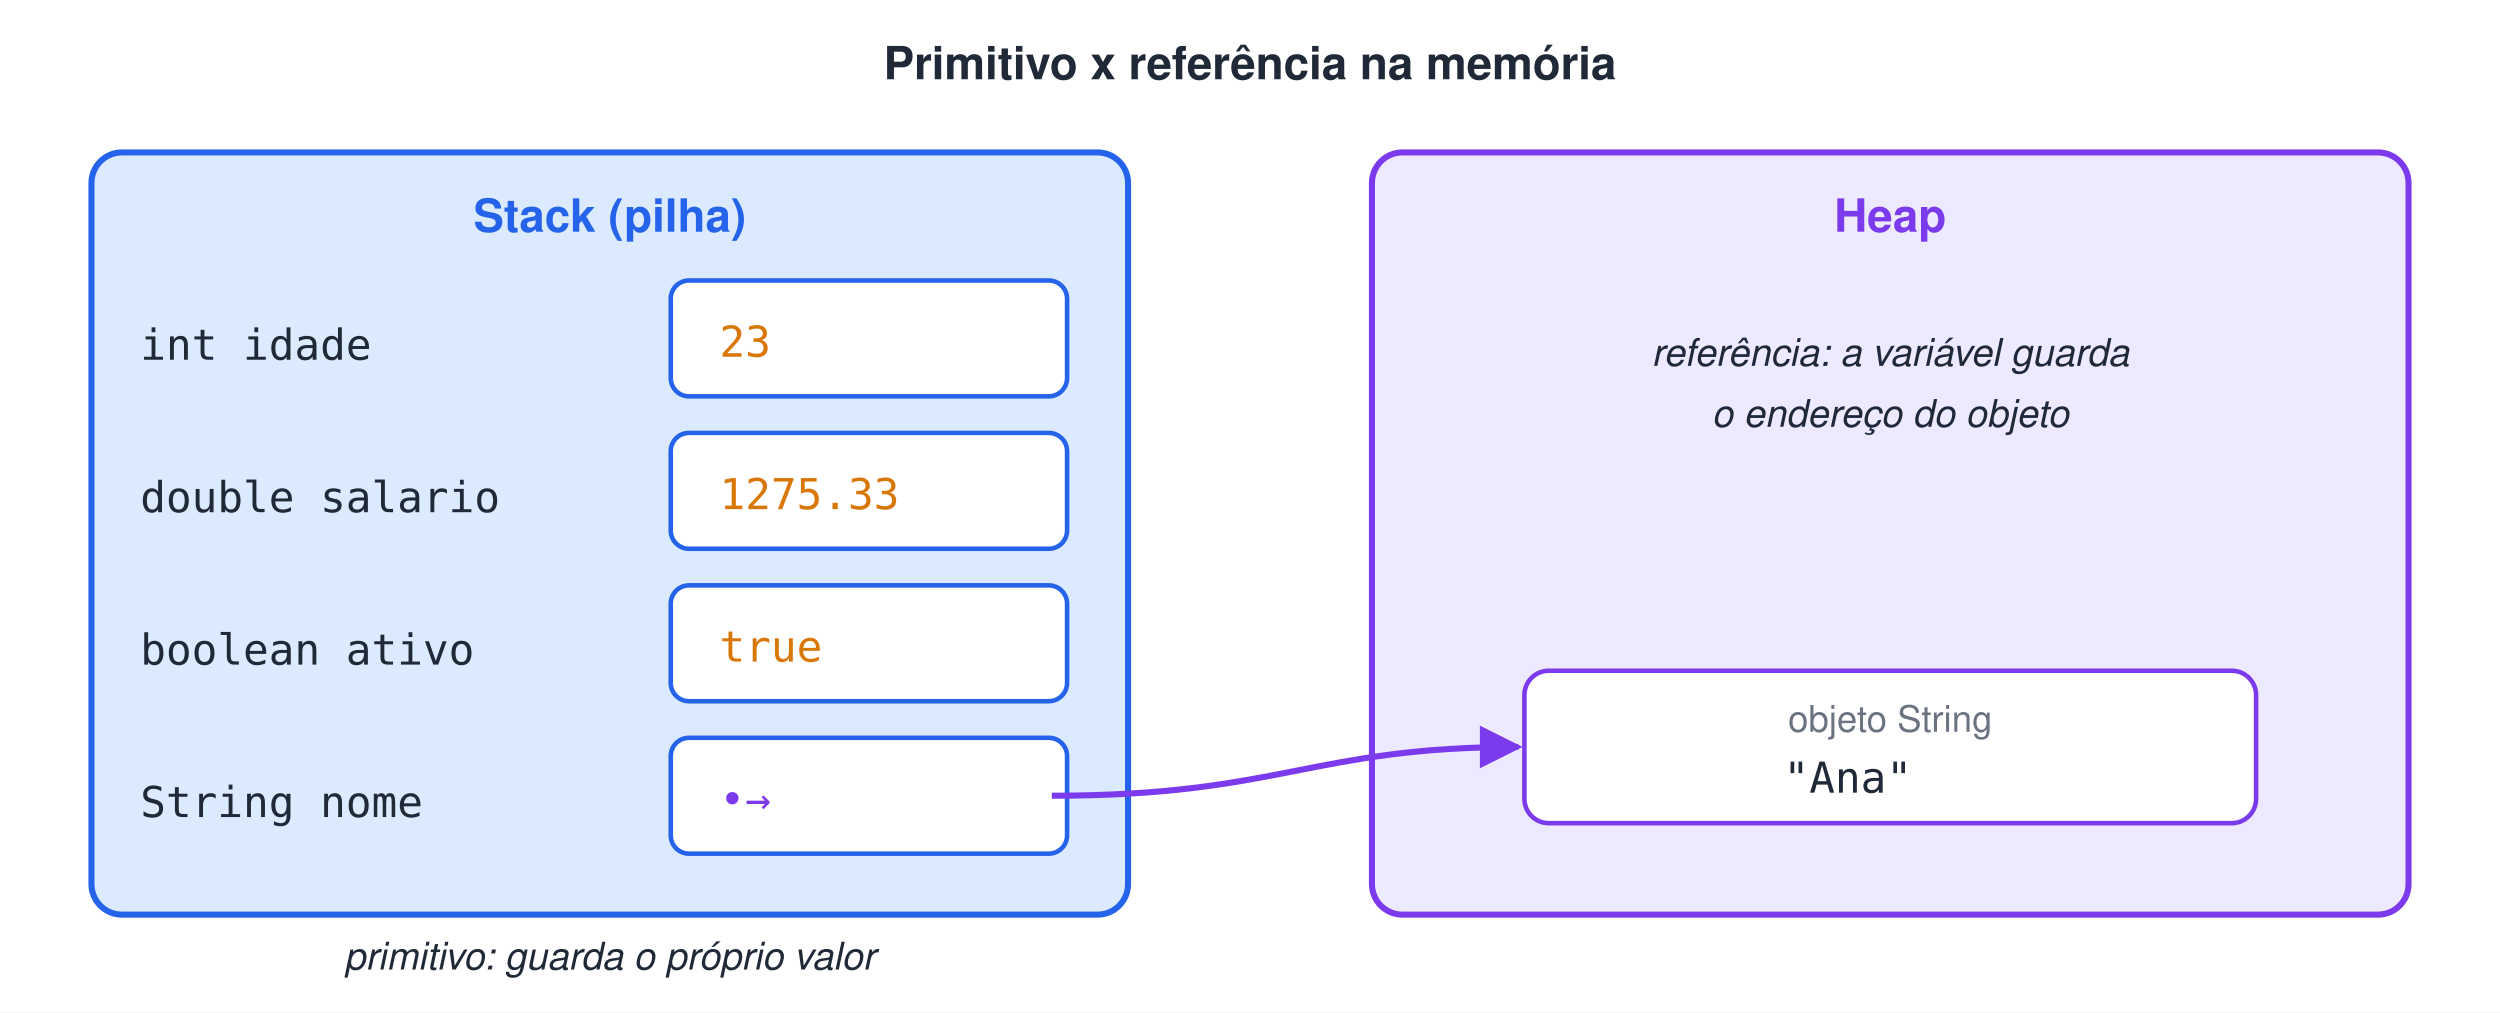
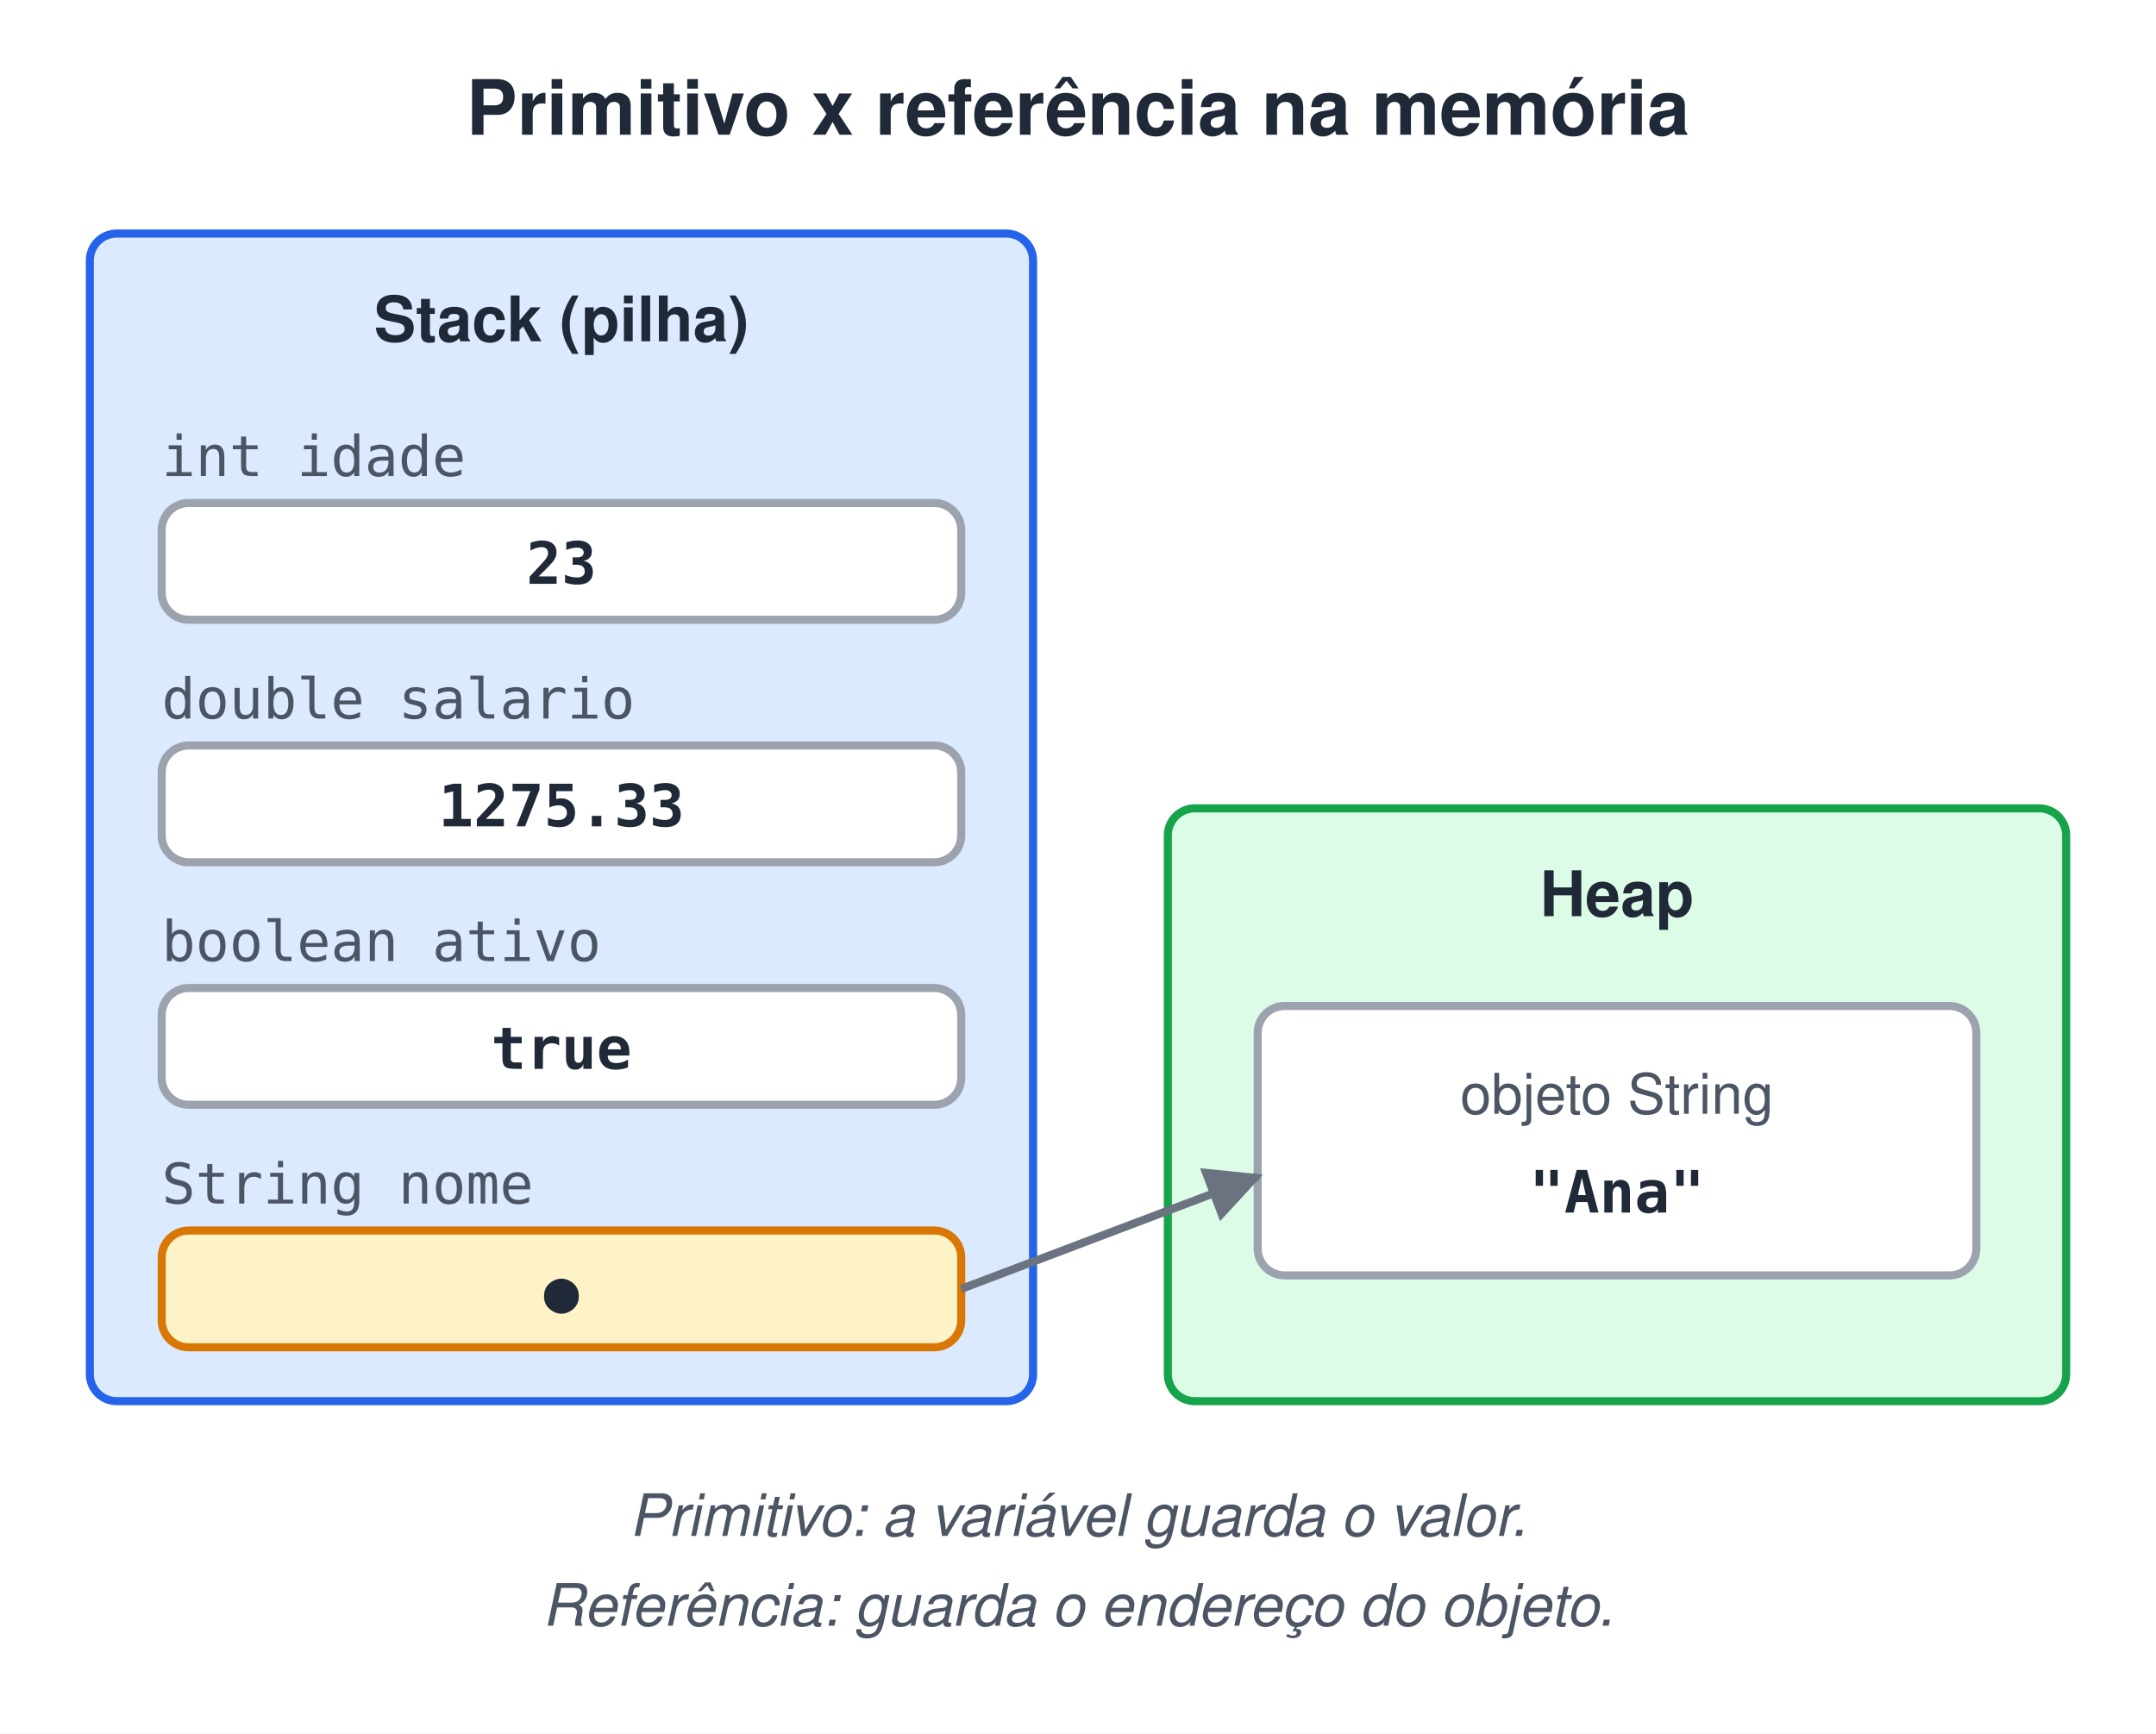
- <svg xmlns="http://www.w3.org/2000/svg" width="820" height="332" viewBox="0 0 820 332">
-   <style>text{font-family:Helvetica, Arial, 'DejaVu Sans', sans-serif}.m{font-family:Menlo, Consolas, 'DejaVu Sans Mono', monospace}</style>
+ <svg xmlns="http://www.w3.org/2000/svg" width="480" height="386" viewBox="0 0 480 386">
+   <style>text{white-space:pre;font-family:Helvetica,Arial,sans-serif;font-size:14px;fill:#1F2937}.t{font-size:17px;font-weight:bold}.b{font-weight:bold}.m{font-family:Menlo,Consolas,monospace;font-size:13px}.s{font-size:12.5px;fill:#4B5563}.n{font-size:13px;font-style:italic;fill:#4B5563}.c{text-anchor:middle}.r{text-anchor:end}.xB{fill:#DBEAFE;stroke:#2563EB}.xG{fill:#DCFCE7;stroke:#16A34A}.xO{fill:#FEF3C7;stroke:#D97706}.xP{fill:#EDE9FE;stroke:#7C3AED}.xR{fill:#FEE2E2;stroke:#DC2626}.xY{fill:#F3F4F6;stroke:#9CA3AF}.xW{fill:#fff;stroke:#9CA3AF}.xT{fill:#CCFBF1;stroke:#0D9488}.xK{fill:#FCE7F3;stroke:#DB2777}rect,ellipse,polygon{stroke-width:1.8}.l{stroke:#6B7280;stroke-width:1.8;fill:none}.d{stroke-dasharray:5 4}</style>
  <defs>
-     <marker id="arp" viewBox="0 0 10 10" refX="9" refY="5" markerWidth="7" markerHeight="7" orient="auto-start-reverse">
-       <path d="M0,0 L10,5 L0,10 z" fill="#7C3AED" />
+     <marker id="a" viewBox="0 0 10 10" refX="9" refY="5" markerWidth="7" markerHeight="7" orient="auto-start-reverse">
+       <path d="M0,0L10,5L0,10z" fill="#6B7280" />
    </marker>
  </defs>
-   <rect width="100%" height="100%" fill="#ffffff" />
-   <text x="410" y="26" font-size="15" font-weight="bold" fill="#1F2937" text-anchor="middle">Primitivo x referência na memória</text>
-   <rect x="30" y="50" width="340" height="250" rx="10" fill="#DBEAFE" stroke="#2563EB" stroke-width="2" />
-   <text x="200" y="76" font-size="15" font-weight="bold" fill="#2563EB" text-anchor="middle">Stack (pilha)</text>
-   <text x="46" y="118" class="m" font-size="14" fill="#1F2937" xml:space="preserve">int idade</text>
-   <rect x="220" y="92" width="130" height="38" rx="6" fill="#fff" stroke="#2563EB" stroke-width="1.5" />
-   <text x="236" y="117" class="m" font-size="14" fill="#D97706" xml:space="preserve">23</text>
-   <text x="46" y="168" class="m" font-size="14" fill="#1F2937" xml:space="preserve">double salario</text>
-   <rect x="220" y="142" width="130" height="38" rx="6" fill="#fff" stroke="#2563EB" stroke-width="1.5" />
-   <text x="236" y="167" class="m" font-size="14" fill="#D97706" xml:space="preserve">1275.33</text>
-   <text x="46" y="218" class="m" font-size="14" fill="#1F2937" xml:space="preserve">boolean ativo</text>
-   <rect x="220" y="192" width="130" height="38" rx="6" fill="#fff" stroke="#2563EB" stroke-width="1.5" />
-   <text x="236" y="217" class="m" font-size="14" fill="#D97706" xml:space="preserve">true</text>
-   <text x="46" y="268" class="m" font-size="14" fill="#1F2937" xml:space="preserve">String nome</text>
-   <rect x="220" y="242" width="130" height="38" rx="6" fill="#fff" stroke="#2563EB" stroke-width="1.5" />
-   <text x="236" y="267" class="m" font-size="14" fill="#7C3AED" xml:space="preserve">•→</text>
-   <rect x="450" y="50" width="340" height="250" rx="10" fill="#EDE9FE" stroke="#7C3AED" stroke-width="2" />
-   <text x="620" y="76" font-size="15" font-weight="bold" fill="#7C3AED" text-anchor="middle">Heap</text>
-   <rect x="500" y="220" width="240" height="50" rx="8" fill="#fff" stroke="#7C3AED" stroke-width="1.5" />
-   <text x="620" y="240" font-size="12" fill="#6B7280" text-anchor="middle">objeto String</text>
-   <text x="585" y="260" class="m" font-size="14" fill="#1F2937" xml:space="preserve">"Ana"</text>
-   <path d="M345,261 C420,261 430,245 498,245" fill="none" stroke="#7C3AED" stroke-width="2" marker-end="url(#arp)" />
-   <text x="200" y="318" font-size="12.5" font-style="italic" fill="#1F2937" text-anchor="middle">primitivo: guarda o próprio valor</text>
-   <text x="620" y="120" font-size="12.5" font-style="italic" fill="#1F2937" text-anchor="middle">referência: a variável guarda</text>
-   <text x="620" y="140" font-size="12.5" font-style="italic" fill="#1F2937" text-anchor="middle">o endereço do objeto</text>
+   <rect width="100%" height="100%" fill="#fff" />
+   <text x="240.0" y="30" class="t c">Primitivo x referência na memória</text>
+   <rect x="20" y="52" width="210" height="260" rx="6" class="xB" />
+   <text x="125" y="76" class="b c">Stack (pilha)</text>
+   <text x="36" y="106" class="m s">int idade</text>
+   <rect x="36" y="112" width="178" height="26" rx="6" class="xW" />
+   <text x="125" y="130" class="m b c">23</text>
+   <text x="36" y="160" class="m s">double salario</text>
+   <rect x="36" y="166" width="178" height="26" rx="6" class="xW" />
+   <text x="125" y="184" class="m b c">1275.33</text>
+   <text x="36" y="214" class="m s">boolean ativo</text>
+   <rect x="36" y="220" width="178" height="26" rx="6" class="xW" />
+   <text x="125" y="238" class="m b c">true</text>
+   <text x="36" y="268" class="m s">String nome</text>
+   <rect x="36" y="274" width="178" height="26" rx="6" class="xO" />
+   <text x="125" y="292" class="m b c">●</text>
+   <rect x="260" y="180" width="200" height="132" rx="6" class="xG" />
+   <text x="360" y="204" class="b c">Heap</text>
+   <rect x="280" y="224" width="160" height="60" rx="6" class="xW" />
+   <text x="360" y="248" class="s c">objeto String</text>
+   <text x="360" y="270" class="m b c">"Ana"</text>
+   <path d="M214,287 L280,262" class="l" marker-end="url(#a)" />
+   <text x="240.0" y="342" class="n c">Primitivo: a variável guarda o valor.</text>
+   <text x="240.0" y="362" class="n c">Referência: guarda o endereço do objeto.</text>
</svg>
